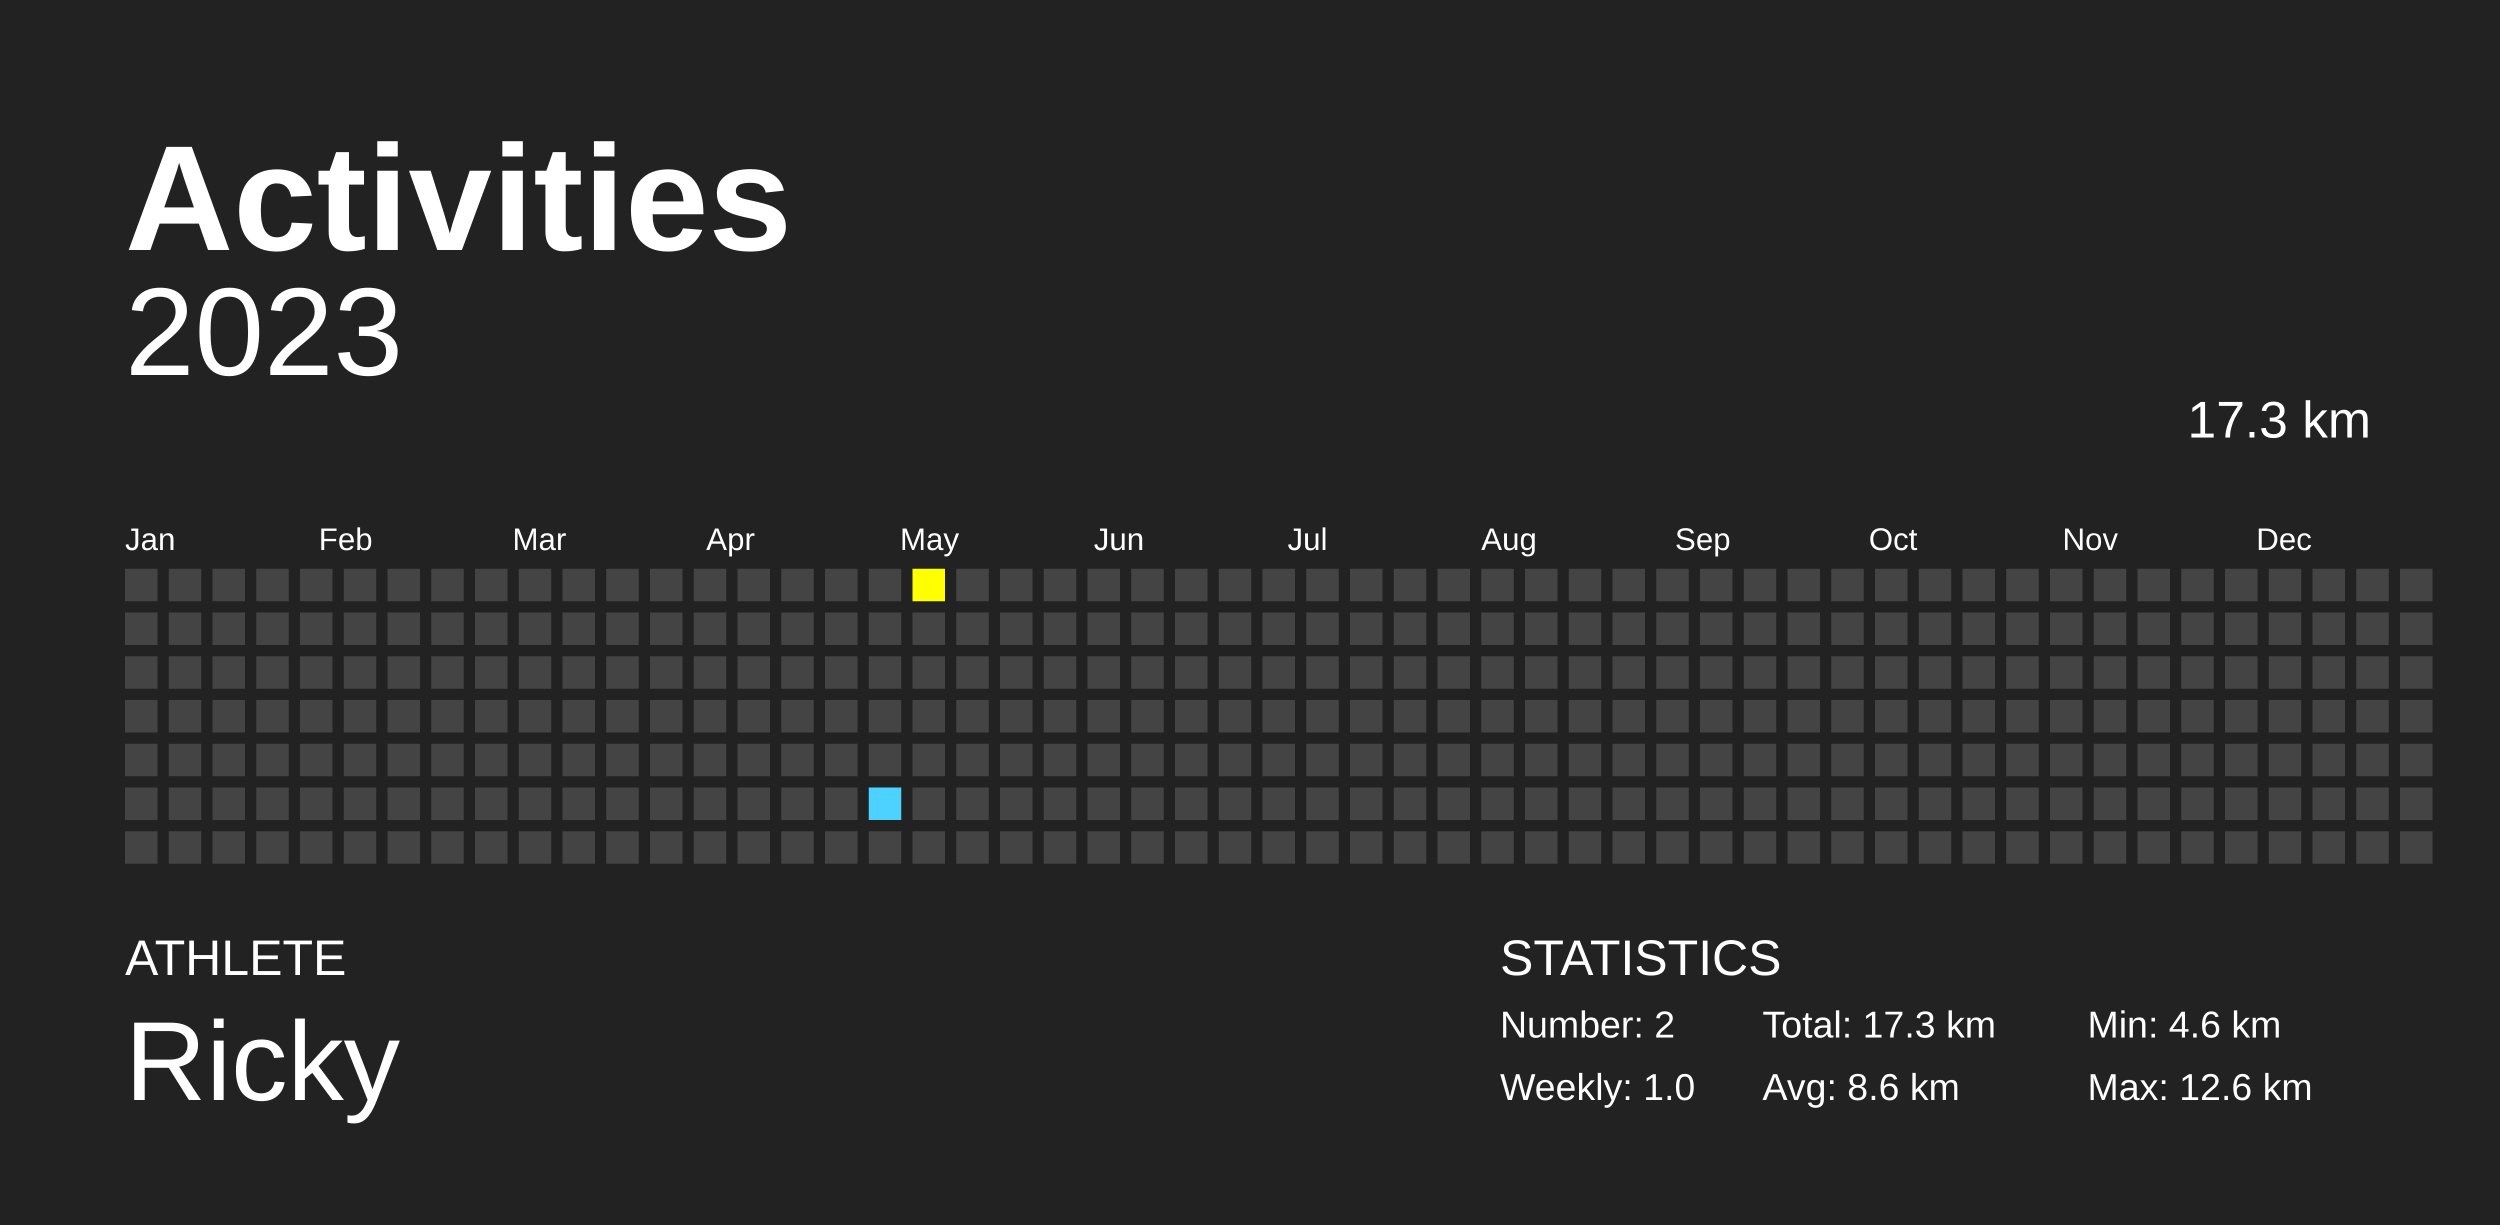
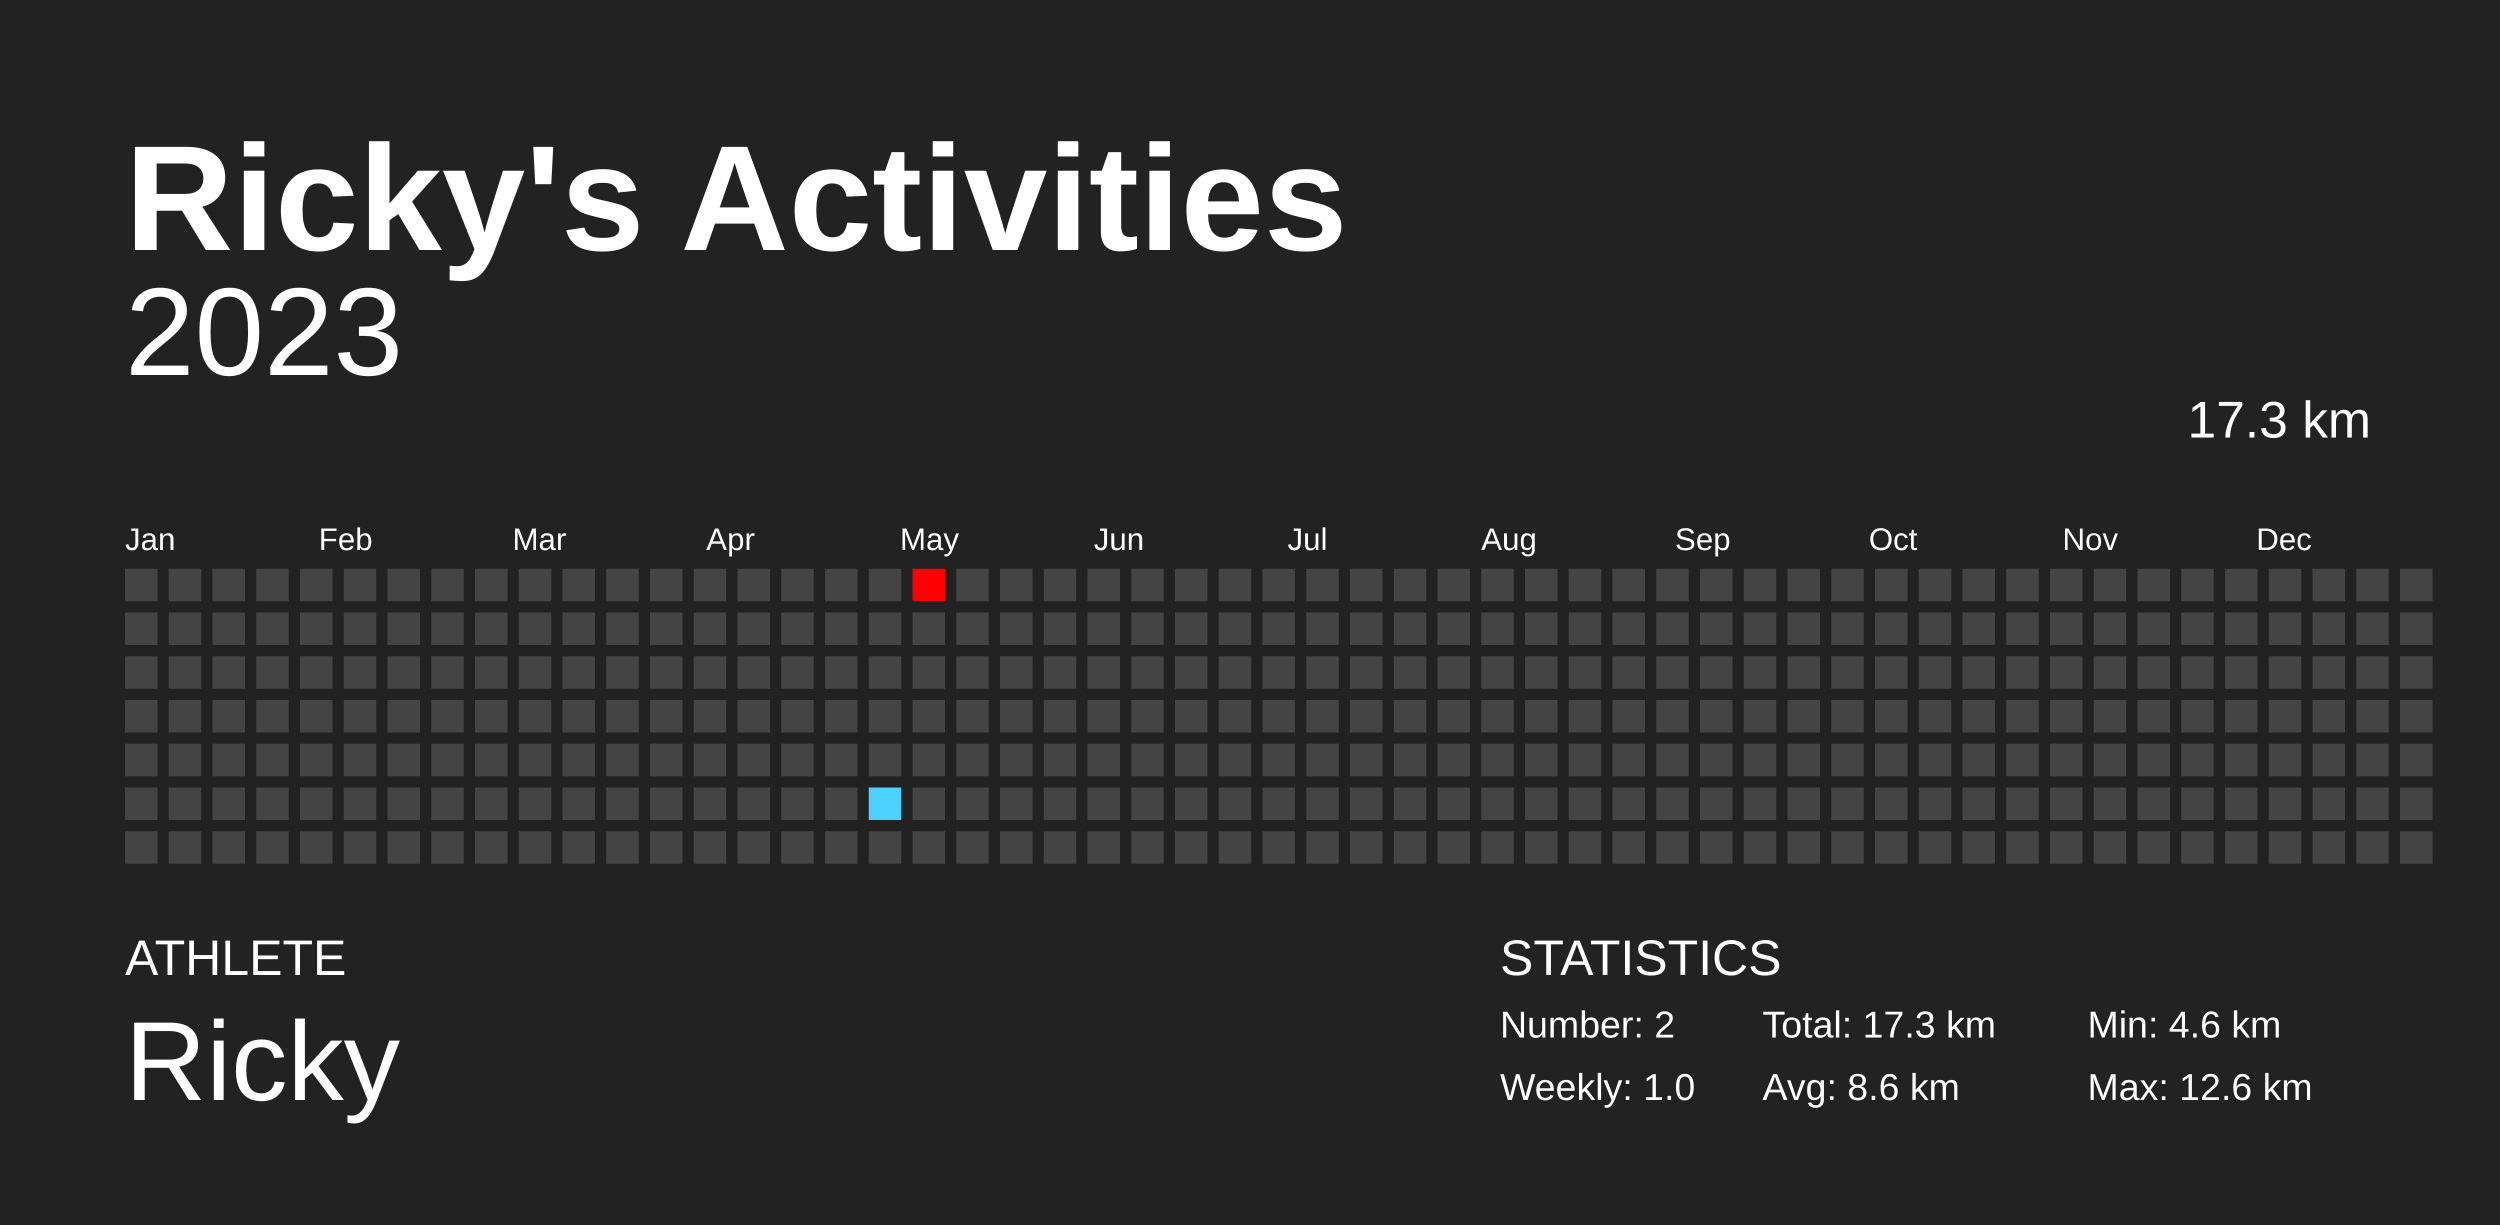
<svg xmlns="http://www.w3.org/2000/svg" baseProfile="full" height="98mm" version="1.1" viewBox="0,0,200,98" width="200mm">
  <defs />
  <rect fill="#222222" height="98" width="200" x="0" y="0" />
-   <text fill="#FFFFFF" style="font-size:12px; font-family:Arial; font-weight:bold;" x="10" y="20">Activities</text>
+   <text fill="#FFFFFF" style="font-size:12px; font-family:Arial; font-weight:bold;" x="10" y="20">Ricky's Activities</text>
  <text fill="#FFFFFF" style="font-size:4px; font-family:Arial" x="10" y="78">ATHLETE</text>
  <text fill="#FFFFFF" style="font-size:9px; font-family:Arial" x="10" y="88">Ricky</text>
  <text fill="#FFFFFF" style="font-size:4px; font-family:Arial" x="120" y="78">STATISTICS</text>
  <text fill="#FFFFFF" style="font-size:3px; font-family:Arial" x="120" y="83">Number: 2</text>
  <text fill="#FFFFFF" style="font-size:3px; font-family:Arial" x="120" y="88">Weekly: 1.0</text>
  <text fill="#FFFFFF" style="font-size:3px; font-family:Arial" x="141" y="83">Total: 17.3 km</text>
  <text fill="#FFFFFF" style="font-size:3px; font-family:Arial" x="141" y="88">Avg: 8.6 km</text>
  <text fill="#FFFFFF" style="font-size:3px; font-family:Arial" x="167" y="83">Min: 4.6 km</text>
  <text fill="#FFFFFF" style="font-size:3px; font-family:Arial" x="167" y="88">Max: 12.6 km</text>
  <text alignment-baseline="hanging" fill="#FFFFFF" style="font-size:10.0px; font-family:Arial;" x="10" y="30">2023</text>
  <text alignment-baseline="hanging" fill="#FFFFFF" style="font-size:4.125px; font-family:Arial;" x="175" y="35">17.3 km</text>
  <text fill="#FFFFFF" style="font-size:2.5px; font-family:Arial" x="10.0" y="44">Jan</text>
  <text fill="#FFFFFF" style="font-size:2.5px; font-family:Arial" x="25.5" y="44">Feb</text>
  <text fill="#FFFFFF" style="font-size:2.5px; font-family:Arial" x="41.0" y="44">Mar</text>
  <text fill="#FFFFFF" style="font-size:2.5px; font-family:Arial" x="56.5" y="44">Apr</text>
  <text fill="#FFFFFF" style="font-size:2.5px; font-family:Arial" x="72.0" y="44">May</text>
  <text fill="#FFFFFF" style="font-size:2.5px; font-family:Arial" x="87.5" y="44">Jun</text>
  <text fill="#FFFFFF" style="font-size:2.5px; font-family:Arial" x="103.0" y="44">Jul</text>
  <text fill="#FFFFFF" style="font-size:2.5px; font-family:Arial" x="118.5" y="44">Aug</text>
  <text fill="#FFFFFF" style="font-size:2.5px; font-family:Arial" x="134.0" y="44">Sep</text>
  <text fill="#FFFFFF" style="font-size:2.5px; font-family:Arial" x="149.5" y="44">Oct</text>
  <text fill="#FFFFFF" style="font-size:2.5px; font-family:Arial" x="165.0" y="44">Nov</text>
  <text fill="#FFFFFF" style="font-size:2.5px; font-family:Arial" x="180.5" y="44">Dec</text>
  <rect fill="#444444" height="2.6" width="2.6" x="10.0" y="45.5" />
  <rect fill="#444444" height="2.6" width="2.6" x="10.0" y="49.0" />
  <rect fill="#444444" height="2.6" width="2.6" x="10.0" y="52.5" />
  <rect fill="#444444" height="2.6" width="2.6" x="10.0" y="56.0" />
  <rect fill="#444444" height="2.6" width="2.6" x="10.0" y="59.5" />
  <rect fill="#444444" height="2.6" width="2.6" x="10.0" y="63.0" />
  <rect fill="#444444" height="2.6" width="2.6" x="10.0" y="66.5" />
  <rect fill="#444444" height="2.6" width="2.6" x="13.5" y="45.5" />
  <rect fill="#444444" height="2.6" width="2.6" x="13.5" y="49.0" />
  <rect fill="#444444" height="2.6" width="2.6" x="13.5" y="52.5" />
  <rect fill="#444444" height="2.6" width="2.6" x="13.5" y="56.0" />
  <rect fill="#444444" height="2.6" width="2.6" x="13.5" y="59.5" />
  <rect fill="#444444" height="2.6" width="2.6" x="13.5" y="63.0" />
  <rect fill="#444444" height="2.6" width="2.6" x="13.5" y="66.5" />
  <rect fill="#444444" height="2.6" width="2.6" x="17.0" y="45.5" />
  <rect fill="#444444" height="2.6" width="2.6" x="17.0" y="49.0" />
  <rect fill="#444444" height="2.6" width="2.6" x="17.0" y="52.5" />
  <rect fill="#444444" height="2.6" width="2.6" x="17.0" y="56.0" />
  <rect fill="#444444" height="2.6" width="2.6" x="17.0" y="59.5" />
  <rect fill="#444444" height="2.6" width="2.6" x="17.0" y="63.0" />
  <rect fill="#444444" height="2.6" width="2.6" x="17.0" y="66.5" />
  <rect fill="#444444" height="2.6" width="2.6" x="20.5" y="45.5" />
  <rect fill="#444444" height="2.6" width="2.6" x="20.5" y="49.0" />
  <rect fill="#444444" height="2.6" width="2.6" x="20.5" y="52.5" />
  <rect fill="#444444" height="2.6" width="2.6" x="20.5" y="56.0" />
  <rect fill="#444444" height="2.6" width="2.6" x="20.5" y="59.5" />
  <rect fill="#444444" height="2.6" width="2.6" x="20.5" y="63.0" />
  <rect fill="#444444" height="2.6" width="2.6" x="20.5" y="66.5" />
  <rect fill="#444444" height="2.6" width="2.6" x="24.0" y="45.5" />
  <rect fill="#444444" height="2.6" width="2.6" x="24.0" y="49.0" />
  <rect fill="#444444" height="2.6" width="2.6" x="24.0" y="52.5" />
  <rect fill="#444444" height="2.6" width="2.6" x="24.0" y="56.0" />
  <rect fill="#444444" height="2.6" width="2.6" x="24.0" y="59.5" />
  <rect fill="#444444" height="2.6" width="2.6" x="24.0" y="63.0" />
  <rect fill="#444444" height="2.6" width="2.6" x="24.0" y="66.5" />
  <rect fill="#444444" height="2.6" width="2.6" x="27.5" y="45.5" />
  <rect fill="#444444" height="2.6" width="2.6" x="27.5" y="49.0" />
  <rect fill="#444444" height="2.6" width="2.6" x="27.5" y="52.5" />
  <rect fill="#444444" height="2.6" width="2.6" x="27.5" y="56.0" />
  <rect fill="#444444" height="2.6" width="2.6" x="27.5" y="59.5" />
  <rect fill="#444444" height="2.6" width="2.6" x="27.5" y="63.0" />
  <rect fill="#444444" height="2.6" width="2.6" x="27.5" y="66.5" />
  <rect fill="#444444" height="2.6" width="2.6" x="31.0" y="45.5" />
  <rect fill="#444444" height="2.6" width="2.6" x="31.0" y="49.0" />
  <rect fill="#444444" height="2.6" width="2.6" x="31.0" y="52.5" />
  <rect fill="#444444" height="2.6" width="2.6" x="31.0" y="56.0" />
  <rect fill="#444444" height="2.6" width="2.6" x="31.0" y="59.5" />
  <rect fill="#444444" height="2.6" width="2.6" x="31.0" y="63.0" />
  <rect fill="#444444" height="2.6" width="2.6" x="31.0" y="66.5" />
  <rect fill="#444444" height="2.6" width="2.6" x="34.5" y="45.5" />
  <rect fill="#444444" height="2.6" width="2.6" x="34.5" y="49.0" />
  <rect fill="#444444" height="2.6" width="2.6" x="34.5" y="52.5" />
  <rect fill="#444444" height="2.6" width="2.6" x="34.5" y="56.0" />
  <rect fill="#444444" height="2.6" width="2.6" x="34.5" y="59.5" />
  <rect fill="#444444" height="2.6" width="2.6" x="34.5" y="63.0" />
  <rect fill="#444444" height="2.6" width="2.6" x="34.5" y="66.5" />
  <rect fill="#444444" height="2.6" width="2.6" x="38.0" y="45.5" />
  <rect fill="#444444" height="2.6" width="2.6" x="38.0" y="49.0" />
  <rect fill="#444444" height="2.6" width="2.6" x="38.0" y="52.5" />
  <rect fill="#444444" height="2.6" width="2.6" x="38.0" y="56.0" />
  <rect fill="#444444" height="2.6" width="2.6" x="38.0" y="59.5" />
  <rect fill="#444444" height="2.6" width="2.6" x="38.0" y="63.0" />
  <rect fill="#444444" height="2.6" width="2.6" x="38.0" y="66.5" />
  <rect fill="#444444" height="2.6" width="2.6" x="41.5" y="45.5" />
  <rect fill="#444444" height="2.6" width="2.6" x="41.5" y="49.0" />
  <rect fill="#444444" height="2.6" width="2.6" x="41.5" y="52.5" />
  <rect fill="#444444" height="2.6" width="2.6" x="41.5" y="56.0" />
  <rect fill="#444444" height="2.6" width="2.6" x="41.5" y="59.5" />
  <rect fill="#444444" height="2.6" width="2.6" x="41.5" y="63.0" />
  <rect fill="#444444" height="2.6" width="2.6" x="41.5" y="66.5" />
  <rect fill="#444444" height="2.6" width="2.6" x="45.0" y="45.5" />
  <rect fill="#444444" height="2.6" width="2.6" x="45.0" y="49.0" />
  <rect fill="#444444" height="2.6" width="2.6" x="45.0" y="52.5" />
  <rect fill="#444444" height="2.6" width="2.6" x="45.0" y="56.0" />
  <rect fill="#444444" height="2.6" width="2.6" x="45.0" y="59.5" />
  <rect fill="#444444" height="2.6" width="2.6" x="45.0" y="63.0" />
  <rect fill="#444444" height="2.6" width="2.6" x="45.0" y="66.5" />
  <rect fill="#444444" height="2.6" width="2.6" x="48.5" y="45.5" />
  <rect fill="#444444" height="2.6" width="2.6" x="48.5" y="49.0" />
  <rect fill="#444444" height="2.6" width="2.6" x="48.5" y="52.5" />
  <rect fill="#444444" height="2.6" width="2.6" x="48.5" y="56.0" />
  <rect fill="#444444" height="2.6" width="2.6" x="48.5" y="59.5" />
  <rect fill="#444444" height="2.6" width="2.6" x="48.5" y="63.0" />
  <rect fill="#444444" height="2.6" width="2.6" x="48.5" y="66.5" />
  <rect fill="#444444" height="2.6" width="2.6" x="52.0" y="45.5" />
  <rect fill="#444444" height="2.6" width="2.6" x="52.0" y="49.0" />
  <rect fill="#444444" height="2.6" width="2.6" x="52.0" y="52.5" />
  <rect fill="#444444" height="2.6" width="2.6" x="52.0" y="56.0" />
  <rect fill="#444444" height="2.6" width="2.6" x="52.0" y="59.5" />
  <rect fill="#444444" height="2.6" width="2.6" x="52.0" y="63.0" />
  <rect fill="#444444" height="2.6" width="2.6" x="52.0" y="66.5" />
  <rect fill="#444444" height="2.6" width="2.6" x="55.5" y="45.5" />
  <rect fill="#444444" height="2.6" width="2.6" x="55.5" y="49.0" />
  <rect fill="#444444" height="2.6" width="2.6" x="55.5" y="52.5" />
  <rect fill="#444444" height="2.6" width="2.6" x="55.5" y="56.0" />
  <rect fill="#444444" height="2.6" width="2.6" x="55.5" y="59.5" />
  <rect fill="#444444" height="2.6" width="2.6" x="55.5" y="63.0" />
  <rect fill="#444444" height="2.6" width="2.6" x="55.5" y="66.5" />
  <rect fill="#444444" height="2.6" width="2.6" x="59.0" y="45.5" />
  <rect fill="#444444" height="2.6" width="2.6" x="59.0" y="49.0" />
  <rect fill="#444444" height="2.6" width="2.6" x="59.0" y="52.5" />
  <rect fill="#444444" height="2.6" width="2.6" x="59.0" y="56.0" />
  <rect fill="#444444" height="2.6" width="2.6" x="59.0" y="59.5" />
  <rect fill="#444444" height="2.6" width="2.6" x="59.0" y="63.0" />
  <rect fill="#444444" height="2.6" width="2.6" x="59.0" y="66.5" />
  <rect fill="#444444" height="2.6" width="2.6" x="62.5" y="45.5" />
  <rect fill="#444444" height="2.6" width="2.6" x="62.5" y="49.0" />
  <rect fill="#444444" height="2.6" width="2.6" x="62.5" y="52.5" />
  <rect fill="#444444" height="2.6" width="2.6" x="62.5" y="56.0" />
  <rect fill="#444444" height="2.6" width="2.6" x="62.5" y="59.5" />
  <rect fill="#444444" height="2.6" width="2.6" x="62.5" y="63.0" />
  <rect fill="#444444" height="2.6" width="2.6" x="62.5" y="66.5" />
  <rect fill="#444444" height="2.6" width="2.6" x="66.0" y="45.5" />
  <rect fill="#444444" height="2.6" width="2.6" x="66.0" y="49.0" />
  <rect fill="#444444" height="2.6" width="2.6" x="66.0" y="52.5" />
  <rect fill="#444444" height="2.6" width="2.6" x="66.0" y="56.0" />
  <rect fill="#444444" height="2.6" width="2.6" x="66.0" y="59.5" />
  <rect fill="#444444" height="2.6" width="2.6" x="66.0" y="63.0" />
  <rect fill="#444444" height="2.6" width="2.6" x="66.0" y="66.5" />
  <rect fill="#444444" height="2.6" width="2.6" x="69.5" y="45.5" />
  <rect fill="#444444" height="2.6" width="2.6" x="69.5" y="49.0" />
  <rect fill="#444444" height="2.6" width="2.6" x="69.5" y="52.5" />
  <rect fill="#444444" height="2.6" width="2.6" x="69.5" y="56.0" />
  <rect fill="#444444" height="2.6" width="2.6" x="69.5" y="59.5" />
  <rect fill="#4dd2ff" height="2.6" width="2.6" x="69.5" y="63.0" />
  <rect fill="#444444" height="2.6" width="2.6" x="69.5" y="66.5" />
-   <rect fill="#ffff00" height="2.6" width="2.6" x="73.0" y="45.5" />
+   <rect fill="#ff0000" height="2.6" width="2.6" x="73.0" y="45.5" />
  <rect fill="#444444" height="2.6" width="2.6" x="73.0" y="49.0" />
  <rect fill="#444444" height="2.6" width="2.6" x="73.0" y="52.5" />
  <rect fill="#444444" height="2.6" width="2.6" x="73.0" y="56.0" />
  <rect fill="#444444" height="2.6" width="2.6" x="73.0" y="59.5" />
  <rect fill="#444444" height="2.6" width="2.6" x="73.0" y="63.0" />
  <rect fill="#444444" height="2.6" width="2.6" x="73.0" y="66.5" />
  <rect fill="#444444" height="2.6" width="2.6" x="76.5" y="45.5" />
  <rect fill="#444444" height="2.6" width="2.6" x="76.5" y="49.0" />
  <rect fill="#444444" height="2.6" width="2.6" x="76.5" y="52.5" />
  <rect fill="#444444" height="2.6" width="2.6" x="76.5" y="56.0" />
  <rect fill="#444444" height="2.6" width="2.6" x="76.5" y="59.5" />
  <rect fill="#444444" height="2.6" width="2.6" x="76.5" y="63.0" />
  <rect fill="#444444" height="2.6" width="2.6" x="76.5" y="66.5" />
  <rect fill="#444444" height="2.6" width="2.6" x="80.0" y="45.5" />
  <rect fill="#444444" height="2.6" width="2.6" x="80.0" y="49.0" />
  <rect fill="#444444" height="2.6" width="2.6" x="80.0" y="52.5" />
  <rect fill="#444444" height="2.6" width="2.6" x="80.0" y="56.0" />
  <rect fill="#444444" height="2.6" width="2.6" x="80.0" y="59.5" />
  <rect fill="#444444" height="2.6" width="2.6" x="80.0" y="63.0" />
  <rect fill="#444444" height="2.6" width="2.6" x="80.0" y="66.5" />
  <rect fill="#444444" height="2.6" width="2.6" x="83.5" y="45.5" />
  <rect fill="#444444" height="2.6" width="2.6" x="83.5" y="49.0" />
  <rect fill="#444444" height="2.6" width="2.6" x="83.5" y="52.5" />
  <rect fill="#444444" height="2.6" width="2.6" x="83.5" y="56.0" />
  <rect fill="#444444" height="2.6" width="2.6" x="83.5" y="59.5" />
  <rect fill="#444444" height="2.6" width="2.6" x="83.5" y="63.0" />
  <rect fill="#444444" height="2.6" width="2.6" x="83.5" y="66.5" />
  <rect fill="#444444" height="2.6" width="2.6" x="87.0" y="45.5" />
  <rect fill="#444444" height="2.6" width="2.6" x="87.0" y="49.0" />
  <rect fill="#444444" height="2.6" width="2.6" x="87.0" y="52.5" />
  <rect fill="#444444" height="2.6" width="2.6" x="87.0" y="56.0" />
  <rect fill="#444444" height="2.6" width="2.6" x="87.0" y="59.5" />
  <rect fill="#444444" height="2.6" width="2.6" x="87.0" y="63.0" />
  <rect fill="#444444" height="2.6" width="2.6" x="87.0" y="66.5" />
  <rect fill="#444444" height="2.6" width="2.6" x="90.5" y="45.5" />
  <rect fill="#444444" height="2.6" width="2.6" x="90.5" y="49.0" />
  <rect fill="#444444" height="2.6" width="2.6" x="90.5" y="52.5" />
  <rect fill="#444444" height="2.6" width="2.6" x="90.5" y="56.0" />
  <rect fill="#444444" height="2.6" width="2.6" x="90.5" y="59.5" />
  <rect fill="#444444" height="2.6" width="2.6" x="90.5" y="63.0" />
  <rect fill="#444444" height="2.6" width="2.6" x="90.5" y="66.5" />
  <rect fill="#444444" height="2.6" width="2.6" x="94.0" y="45.5" />
  <rect fill="#444444" height="2.6" width="2.6" x="94.0" y="49.0" />
  <rect fill="#444444" height="2.6" width="2.6" x="94.0" y="52.5" />
  <rect fill="#444444" height="2.6" width="2.6" x="94.0" y="56.0" />
  <rect fill="#444444" height="2.6" width="2.6" x="94.0" y="59.5" />
  <rect fill="#444444" height="2.6" width="2.6" x="94.0" y="63.0" />
  <rect fill="#444444" height="2.6" width="2.6" x="94.0" y="66.5" />
  <rect fill="#444444" height="2.6" width="2.6" x="97.5" y="45.5" />
  <rect fill="#444444" height="2.6" width="2.6" x="97.5" y="49.0" />
  <rect fill="#444444" height="2.6" width="2.6" x="97.5" y="52.5" />
  <rect fill="#444444" height="2.6" width="2.6" x="97.5" y="56.0" />
  <rect fill="#444444" height="2.6" width="2.6" x="97.5" y="59.5" />
  <rect fill="#444444" height="2.6" width="2.6" x="97.5" y="63.0" />
  <rect fill="#444444" height="2.6" width="2.6" x="97.5" y="66.5" />
  <rect fill="#444444" height="2.6" width="2.6" x="101.0" y="45.5" />
  <rect fill="#444444" height="2.6" width="2.6" x="101.0" y="49.0" />
  <rect fill="#444444" height="2.6" width="2.6" x="101.0" y="52.5" />
  <rect fill="#444444" height="2.6" width="2.6" x="101.0" y="56.0" />
  <rect fill="#444444" height="2.6" width="2.6" x="101.0" y="59.5" />
  <rect fill="#444444" height="2.6" width="2.6" x="101.0" y="63.0" />
  <rect fill="#444444" height="2.6" width="2.6" x="101.0" y="66.5" />
  <rect fill="#444444" height="2.6" width="2.6" x="104.5" y="45.5" />
  <rect fill="#444444" height="2.6" width="2.6" x="104.5" y="49.0" />
  <rect fill="#444444" height="2.6" width="2.6" x="104.5" y="52.5" />
  <rect fill="#444444" height="2.6" width="2.6" x="104.5" y="56.0" />
  <rect fill="#444444" height="2.6" width="2.6" x="104.5" y="59.5" />
  <rect fill="#444444" height="2.6" width="2.6" x="104.5" y="63.0" />
  <rect fill="#444444" height="2.6" width="2.6" x="104.5" y="66.5" />
  <rect fill="#444444" height="2.6" width="2.6" x="108.0" y="45.5" />
  <rect fill="#444444" height="2.6" width="2.6" x="108.0" y="49.0" />
  <rect fill="#444444" height="2.6" width="2.6" x="108.0" y="52.5" />
  <rect fill="#444444" height="2.6" width="2.6" x="108.0" y="56.0" />
  <rect fill="#444444" height="2.6" width="2.6" x="108.0" y="59.5" />
  <rect fill="#444444" height="2.6" width="2.6" x="108.0" y="63.0" />
  <rect fill="#444444" height="2.6" width="2.6" x="108.0" y="66.5" />
  <rect fill="#444444" height="2.6" width="2.6" x="111.5" y="45.5" />
  <rect fill="#444444" height="2.6" width="2.6" x="111.5" y="49.0" />
  <rect fill="#444444" height="2.6" width="2.6" x="111.5" y="52.5" />
  <rect fill="#444444" height="2.6" width="2.6" x="111.5" y="56.0" />
  <rect fill="#444444" height="2.6" width="2.6" x="111.5" y="59.5" />
  <rect fill="#444444" height="2.6" width="2.6" x="111.5" y="63.0" />
  <rect fill="#444444" height="2.6" width="2.6" x="111.5" y="66.5" />
  <rect fill="#444444" height="2.6" width="2.6" x="115.0" y="45.5" />
  <rect fill="#444444" height="2.6" width="2.6" x="115.0" y="49.0" />
  <rect fill="#444444" height="2.6" width="2.6" x="115.0" y="52.5" />
  <rect fill="#444444" height="2.6" width="2.6" x="115.0" y="56.0" />
  <rect fill="#444444" height="2.6" width="2.6" x="115.0" y="59.5" />
  <rect fill="#444444" height="2.6" width="2.6" x="115.0" y="63.0" />
  <rect fill="#444444" height="2.6" width="2.6" x="115.0" y="66.5" />
  <rect fill="#444444" height="2.6" width="2.6" x="118.5" y="45.5" />
  <rect fill="#444444" height="2.6" width="2.6" x="118.5" y="49.0" />
  <rect fill="#444444" height="2.6" width="2.6" x="118.5" y="52.5" />
  <rect fill="#444444" height="2.6" width="2.6" x="118.5" y="56.0" />
  <rect fill="#444444" height="2.6" width="2.6" x="118.5" y="59.5" />
  <rect fill="#444444" height="2.6" width="2.6" x="118.5" y="63.0" />
  <rect fill="#444444" height="2.6" width="2.6" x="118.5" y="66.5" />
  <rect fill="#444444" height="2.6" width="2.6" x="122.0" y="45.5" />
  <rect fill="#444444" height="2.6" width="2.6" x="122.0" y="49.0" />
  <rect fill="#444444" height="2.6" width="2.6" x="122.0" y="52.5" />
  <rect fill="#444444" height="2.6" width="2.6" x="122.0" y="56.0" />
  <rect fill="#444444" height="2.6" width="2.6" x="122.0" y="59.5" />
  <rect fill="#444444" height="2.6" width="2.6" x="122.0" y="63.0" />
  <rect fill="#444444" height="2.6" width="2.6" x="122.0" y="66.5" />
  <rect fill="#444444" height="2.6" width="2.6" x="125.5" y="45.5" />
  <rect fill="#444444" height="2.6" width="2.6" x="125.5" y="49.0" />
  <rect fill="#444444" height="2.6" width="2.6" x="125.5" y="52.5" />
  <rect fill="#444444" height="2.6" width="2.6" x="125.5" y="56.0" />
  <rect fill="#444444" height="2.6" width="2.6" x="125.5" y="59.5" />
  <rect fill="#444444" height="2.6" width="2.6" x="125.5" y="63.0" />
  <rect fill="#444444" height="2.6" width="2.6" x="125.5" y="66.5" />
  <rect fill="#444444" height="2.6" width="2.6" x="129.0" y="45.5" />
  <rect fill="#444444" height="2.6" width="2.6" x="129.0" y="49.0" />
  <rect fill="#444444" height="2.6" width="2.6" x="129.0" y="52.5" />
  <rect fill="#444444" height="2.6" width="2.6" x="129.0" y="56.0" />
  <rect fill="#444444" height="2.6" width="2.6" x="129.0" y="59.5" />
  <rect fill="#444444" height="2.6" width="2.6" x="129.0" y="63.0" />
  <rect fill="#444444" height="2.6" width="2.6" x="129.0" y="66.5" />
  <rect fill="#444444" height="2.6" width="2.6" x="132.5" y="45.5" />
  <rect fill="#444444" height="2.6" width="2.6" x="132.5" y="49.0" />
  <rect fill="#444444" height="2.6" width="2.6" x="132.5" y="52.5" />
  <rect fill="#444444" height="2.6" width="2.6" x="132.5" y="56.0" />
  <rect fill="#444444" height="2.6" width="2.6" x="132.5" y="59.5" />
  <rect fill="#444444" height="2.6" width="2.6" x="132.5" y="63.0" />
  <rect fill="#444444" height="2.6" width="2.6" x="132.5" y="66.5" />
  <rect fill="#444444" height="2.6" width="2.6" x="136.0" y="45.5" />
  <rect fill="#444444" height="2.6" width="2.6" x="136.0" y="49.0" />
  <rect fill="#444444" height="2.6" width="2.6" x="136.0" y="52.5" />
  <rect fill="#444444" height="2.6" width="2.6" x="136.0" y="56.0" />
  <rect fill="#444444" height="2.6" width="2.6" x="136.0" y="59.5" />
  <rect fill="#444444" height="2.6" width="2.6" x="136.0" y="63.0" />
  <rect fill="#444444" height="2.6" width="2.6" x="136.0" y="66.5" />
  <rect fill="#444444" height="2.6" width="2.6" x="139.5" y="45.5" />
  <rect fill="#444444" height="2.6" width="2.6" x="139.5" y="49.0" />
  <rect fill="#444444" height="2.6" width="2.6" x="139.5" y="52.5" />
  <rect fill="#444444" height="2.6" width="2.6" x="139.5" y="56.0" />
  <rect fill="#444444" height="2.6" width="2.6" x="139.5" y="59.5" />
  <rect fill="#444444" height="2.6" width="2.6" x="139.5" y="63.0" />
  <rect fill="#444444" height="2.6" width="2.6" x="139.5" y="66.5" />
  <rect fill="#444444" height="2.6" width="2.6" x="143.0" y="45.5" />
  <rect fill="#444444" height="2.6" width="2.6" x="143.0" y="49.0" />
  <rect fill="#444444" height="2.6" width="2.6" x="143.0" y="52.5" />
  <rect fill="#444444" height="2.6" width="2.6" x="143.0" y="56.0" />
  <rect fill="#444444" height="2.6" width="2.6" x="143.0" y="59.5" />
  <rect fill="#444444" height="2.6" width="2.6" x="143.0" y="63.0" />
  <rect fill="#444444" height="2.6" width="2.6" x="143.0" y="66.5" />
  <rect fill="#444444" height="2.6" width="2.6" x="146.5" y="45.5" />
  <rect fill="#444444" height="2.6" width="2.6" x="146.5" y="49.0" />
  <rect fill="#444444" height="2.6" width="2.6" x="146.5" y="52.5" />
  <rect fill="#444444" height="2.6" width="2.6" x="146.5" y="56.0" />
  <rect fill="#444444" height="2.6" width="2.6" x="146.5" y="59.5" />
  <rect fill="#444444" height="2.6" width="2.6" x="146.5" y="63.0" />
  <rect fill="#444444" height="2.6" width="2.6" x="146.5" y="66.5" />
  <rect fill="#444444" height="2.6" width="2.6" x="150.0" y="45.5" />
  <rect fill="#444444" height="2.6" width="2.6" x="150.0" y="49.0" />
  <rect fill="#444444" height="2.6" width="2.6" x="150.0" y="52.5" />
  <rect fill="#444444" height="2.6" width="2.6" x="150.0" y="56.0" />
  <rect fill="#444444" height="2.6" width="2.6" x="150.0" y="59.5" />
  <rect fill="#444444" height="2.6" width="2.6" x="150.0" y="63.0" />
  <rect fill="#444444" height="2.6" width="2.6" x="150.0" y="66.5" />
  <rect fill="#444444" height="2.6" width="2.6" x="153.5" y="45.5" />
  <rect fill="#444444" height="2.6" width="2.6" x="153.5" y="49.0" />
  <rect fill="#444444" height="2.6" width="2.6" x="153.5" y="52.5" />
  <rect fill="#444444" height="2.6" width="2.6" x="153.5" y="56.0" />
  <rect fill="#444444" height="2.6" width="2.6" x="153.5" y="59.5" />
  <rect fill="#444444" height="2.6" width="2.6" x="153.5" y="63.0" />
  <rect fill="#444444" height="2.6" width="2.6" x="153.5" y="66.5" />
  <rect fill="#444444" height="2.6" width="2.6" x="157.0" y="45.5" />
  <rect fill="#444444" height="2.6" width="2.6" x="157.0" y="49.0" />
  <rect fill="#444444" height="2.6" width="2.6" x="157.0" y="52.5" />
  <rect fill="#444444" height="2.6" width="2.6" x="157.0" y="56.0" />
  <rect fill="#444444" height="2.6" width="2.6" x="157.0" y="59.5" />
  <rect fill="#444444" height="2.6" width="2.6" x="157.0" y="63.0" />
  <rect fill="#444444" height="2.6" width="2.6" x="157.0" y="66.5" />
  <rect fill="#444444" height="2.6" width="2.6" x="160.5" y="45.5" />
  <rect fill="#444444" height="2.6" width="2.6" x="160.5" y="49.0" />
  <rect fill="#444444" height="2.6" width="2.6" x="160.5" y="52.5" />
  <rect fill="#444444" height="2.6" width="2.6" x="160.5" y="56.0" />
  <rect fill="#444444" height="2.6" width="2.6" x="160.5" y="59.5" />
  <rect fill="#444444" height="2.6" width="2.6" x="160.5" y="63.0" />
  <rect fill="#444444" height="2.6" width="2.6" x="160.5" y="66.5" />
  <rect fill="#444444" height="2.6" width="2.6" x="164.0" y="45.5" />
  <rect fill="#444444" height="2.6" width="2.6" x="164.0" y="49.0" />
  <rect fill="#444444" height="2.6" width="2.6" x="164.0" y="52.5" />
  <rect fill="#444444" height="2.6" width="2.6" x="164.0" y="56.0" />
  <rect fill="#444444" height="2.6" width="2.6" x="164.0" y="59.5" />
  <rect fill="#444444" height="2.6" width="2.6" x="164.0" y="63.0" />
  <rect fill="#444444" height="2.6" width="2.6" x="164.0" y="66.5" />
  <rect fill="#444444" height="2.6" width="2.6" x="167.5" y="45.5" />
  <rect fill="#444444" height="2.6" width="2.6" x="167.5" y="49.0" />
  <rect fill="#444444" height="2.6" width="2.6" x="167.5" y="52.5" />
  <rect fill="#444444" height="2.6" width="2.6" x="167.5" y="56.0" />
  <rect fill="#444444" height="2.6" width="2.6" x="167.5" y="59.5" />
  <rect fill="#444444" height="2.6" width="2.6" x="167.5" y="63.0" />
  <rect fill="#444444" height="2.6" width="2.6" x="167.5" y="66.5" />
  <rect fill="#444444" height="2.6" width="2.6" x="171.0" y="45.5" />
  <rect fill="#444444" height="2.6" width="2.6" x="171.0" y="49.0" />
  <rect fill="#444444" height="2.6" width="2.6" x="171.0" y="52.5" />
  <rect fill="#444444" height="2.6" width="2.6" x="171.0" y="56.0" />
  <rect fill="#444444" height="2.6" width="2.6" x="171.0" y="59.5" />
  <rect fill="#444444" height="2.6" width="2.6" x="171.0" y="63.0" />
  <rect fill="#444444" height="2.6" width="2.6" x="171.0" y="66.5" />
  <rect fill="#444444" height="2.6" width="2.6" x="174.5" y="45.5" />
  <rect fill="#444444" height="2.6" width="2.6" x="174.5" y="49.0" />
  <rect fill="#444444" height="2.6" width="2.6" x="174.5" y="52.5" />
  <rect fill="#444444" height="2.6" width="2.6" x="174.5" y="56.0" />
  <rect fill="#444444" height="2.6" width="2.6" x="174.5" y="59.5" />
  <rect fill="#444444" height="2.6" width="2.6" x="174.5" y="63.0" />
  <rect fill="#444444" height="2.6" width="2.6" x="174.5" y="66.5" />
  <rect fill="#444444" height="2.6" width="2.6" x="178.0" y="45.5" />
  <rect fill="#444444" height="2.6" width="2.6" x="178.0" y="49.0" />
  <rect fill="#444444" height="2.6" width="2.6" x="178.0" y="52.5" />
  <rect fill="#444444" height="2.6" width="2.6" x="178.0" y="56.0" />
  <rect fill="#444444" height="2.6" width="2.6" x="178.0" y="59.5" />
  <rect fill="#444444" height="2.6" width="2.6" x="178.0" y="63.0" />
  <rect fill="#444444" height="2.6" width="2.6" x="178.0" y="66.5" />
  <rect fill="#444444" height="2.6" width="2.6" x="181.5" y="45.5" />
  <rect fill="#444444" height="2.6" width="2.6" x="181.5" y="49.0" />
  <rect fill="#444444" height="2.6" width="2.6" x="181.5" y="52.5" />
  <rect fill="#444444" height="2.6" width="2.6" x="181.5" y="56.0" />
  <rect fill="#444444" height="2.6" width="2.6" x="181.5" y="59.5" />
  <rect fill="#444444" height="2.6" width="2.6" x="181.5" y="63.0" />
  <rect fill="#444444" height="2.6" width="2.6" x="181.5" y="66.5" />
  <rect fill="#444444" height="2.6" width="2.6" x="185.0" y="45.5" />
  <rect fill="#444444" height="2.6" width="2.6" x="185.0" y="49.0" />
  <rect fill="#444444" height="2.6" width="2.6" x="185.0" y="52.5" />
  <rect fill="#444444" height="2.6" width="2.6" x="185.0" y="56.0" />
  <rect fill="#444444" height="2.6" width="2.6" x="185.0" y="59.5" />
  <rect fill="#444444" height="2.6" width="2.6" x="185.0" y="63.0" />
  <rect fill="#444444" height="2.6" width="2.6" x="185.0" y="66.5" />
  <rect fill="#444444" height="2.6" width="2.6" x="188.5" y="45.5" />
  <rect fill="#444444" height="2.6" width="2.6" x="188.5" y="49.0" />
  <rect fill="#444444" height="2.6" width="2.6" x="188.5" y="52.5" />
  <rect fill="#444444" height="2.6" width="2.6" x="188.5" y="56.0" />
  <rect fill="#444444" height="2.6" width="2.6" x="188.5" y="59.5" />
  <rect fill="#444444" height="2.6" width="2.6" x="188.5" y="63.0" />
  <rect fill="#444444" height="2.6" width="2.6" x="188.5" y="66.5" />
  <rect fill="#444444" height="2.6" width="2.6" x="192.0" y="45.5" />
  <rect fill="#444444" height="2.6" width="2.6" x="192.0" y="49.0" />
  <rect fill="#444444" height="2.6" width="2.6" x="192.0" y="52.5" />
  <rect fill="#444444" height="2.6" width="2.6" x="192.0" y="56.0" />
  <rect fill="#444444" height="2.6" width="2.6" x="192.0" y="59.5" />
  <rect fill="#444444" height="2.6" width="2.6" x="192.0" y="63.0" />
  <rect fill="#444444" height="2.6" width="2.6" x="192.0" y="66.5" />
</svg>
